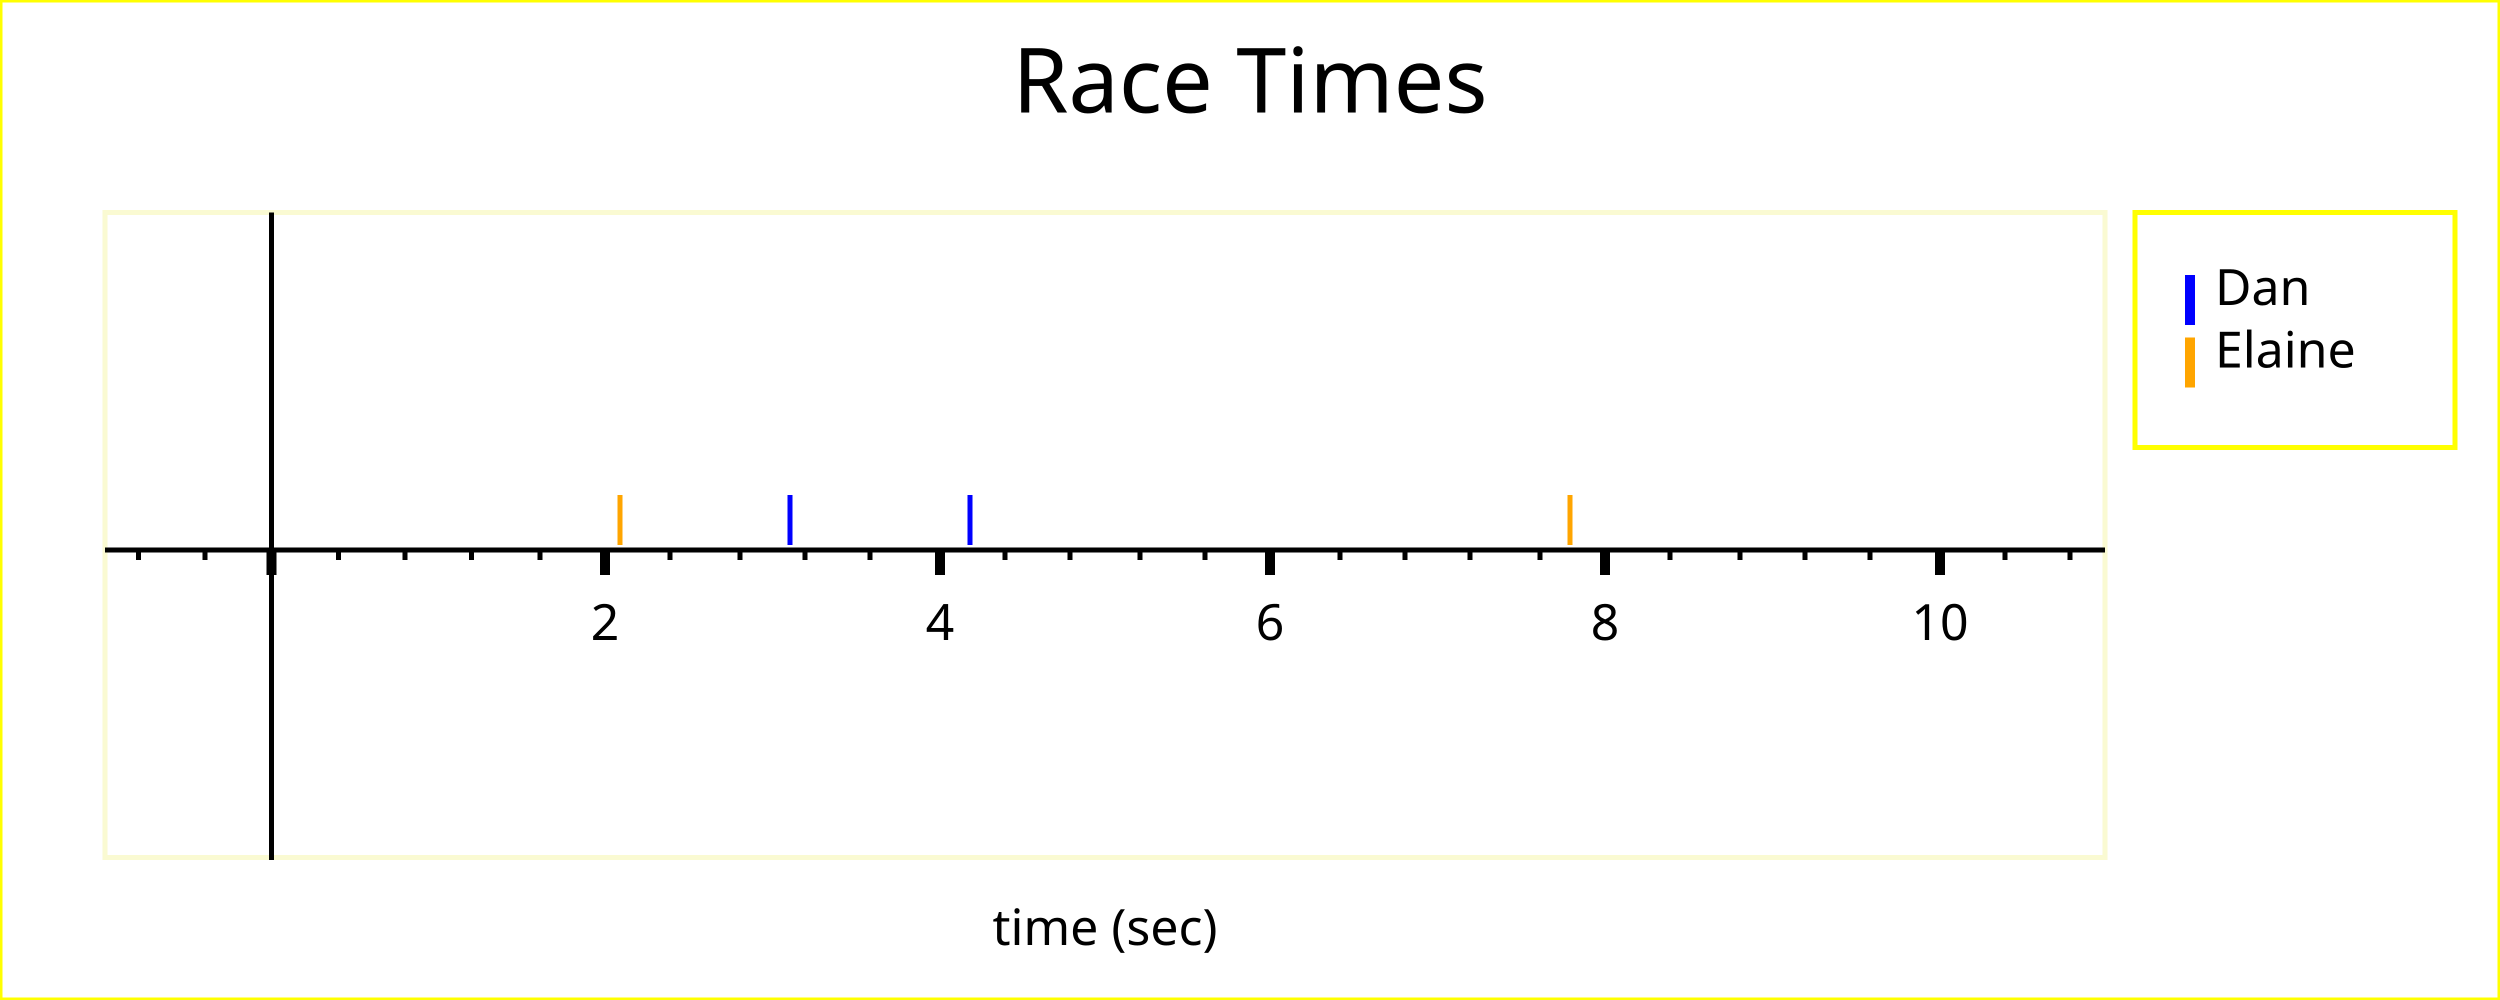
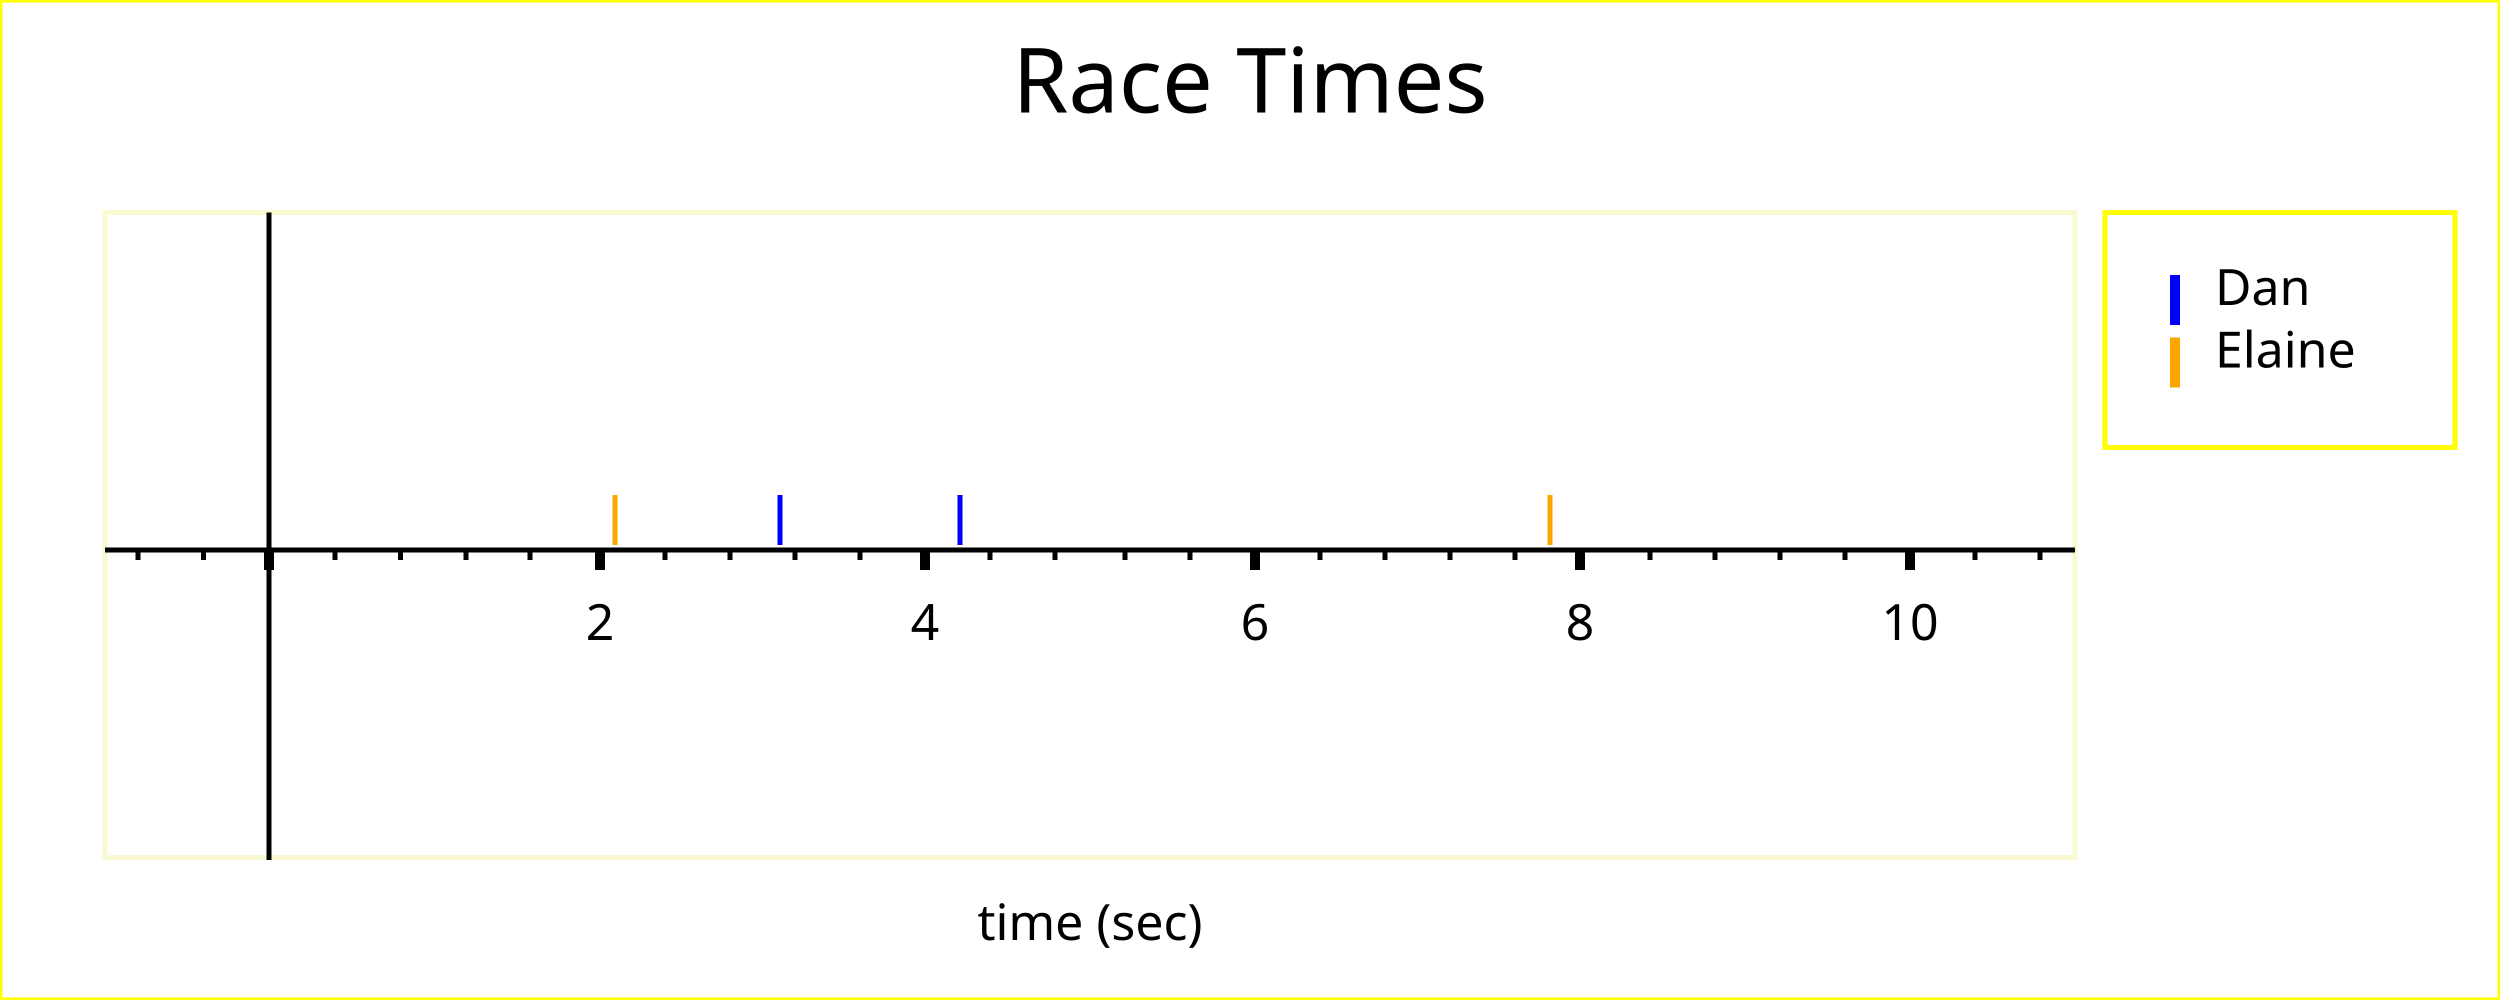
<svg xmlns="http://www.w3.org/2000/svg" width="500" height="200" version="1.1">
  <g id="imageBackground" stroke="rgb(255,255,0)" fill="rgb(255,255,255)" stroke-width="1">
    <rect x="0" y="0" width="500" height="200" />
  </g>
  <g id="plotBackground" stroke="rgb(250,250,210)" fill="rgb(255,255,255)" stroke-width="1">
-     <rect x="21" y="42.5" width="400" height="129" />
+     <rect x="21" y="42.5" width="394" height="129" />
  </g>
  <g id="xMinorGrid" stroke="rgb(200,220,255)" stroke-width="0.5" />
  <g id="xMajorGrid" stroke="rgb(200,220,255)" stroke-width="1" />
  <g id="xAxis" stroke="rgb(0,0,0)" stroke-width="1">
-     <line x1="54.3" y1="42.5" x2="54.3" y2="172" />
-     <line x1="21" y1="110" x2="421" y2="110" />
+     <line x1="53.8" y1="42.5" x2="53.8" y2="172" />
+     <line x1="21" y1="110" x2="415" y2="110" />
  </g>
  <g id="xMinorTicks" stroke="rgb(0,0,0)" stroke-width="1">
-     <path d="M67.7,110 L67.7,112 M81,110 L81,112 M94.3,110 L94.3,112 M108,110 L108,112 M134,110 L134,112 M148,110 L148,112 M161,110 L161,112 M174,110 L174,112 M201,110 L201,112 M214,110 L214,112 M228,110 L228,112 M241,110 L241,112 M268,110 L268,112 M281,110 L281,112 M294,110 L294,112 M308,110 L308,112 M334,110 L334,112 M348,110 L348,112 M361,110 L361,112 M374,110 L374,112 M401,110 L401,112 M414,110 L414,112 M41,110 L41,112 M27.7,110 L27.7,112 " fill="none" />
+     <path d="M67,110 L67,112 M80.1,110 L80.1,112 M93.2,110 L93.2,112 M106,110 L106,112 M133,110 L133,112 M146,110 L146,112 M159,110 L159,112 M172,110 L172,112 M198,110 L198,112 M211,110 L211,112 M225,110 L225,112 M238,110 L238,112 M264,110 L264,112 M277,110 L277,112 M290,110 L290,112 M303,110 L303,112 M330,110 L330,112 M343,110 L343,112 M356,110 L356,112 M369,110 L369,112 M395,110 L395,112 M408,110 L408,112 M40.7,110 L40.7,112 M27.6,110 L27.6,112 " fill="none" />
  </g>
  <g id="xMajorTicks" stroke="rgb(0,0,0)" stroke-width="2">
-     <path d="M54.3,110 L54.3,115 M121,110 L121,115 M188,110 L188,115 M254,110 L254,115 M321,110 L321,115 M388,110 L388,115 M54.3,110 L54.3,115 " fill="none" />
+     <path d="M53.8,110 L53.8,114 M120,110 L120,114 M185,110 L185,114 M251,110 L251,114 M316,110 L316,114 M382,110 L382,114 M53.8,110 L53.8,114 " fill="none" />
  </g>
  <g id="xTicksValues">
-     <text x="121" y="128" text-anchor="middle" font-size="10" font-family="Verdana">2</text>
-     <text x="188" y="128" text-anchor="middle" font-size="10" font-family="Verdana">4</text>
-     <text x="254" y="128" text-anchor="middle" font-size="10" font-family="Verdana">6</text>
-     <text x="321" y="128" text-anchor="middle" font-size="10" font-family="Verdana">8</text>
-     <text x="388" y="128" text-anchor="middle" font-size="10" font-family="Verdana">10</text>
+     <text x="120" y="128" text-anchor="middle" font-size="10" font-family="Verdana">2</text>
+     <text x="185" y="128" text-anchor="middle" font-size="10" font-family="Verdana">4</text>
+     <text x="251" y="128" text-anchor="middle" font-size="10" font-family="Verdana">6</text>
+     <text x="316" y="128" text-anchor="middle" font-size="10" font-family="Verdana">8</text>
+     <text x="382" y="128" text-anchor="middle" font-size="10" font-family="Verdana">10</text>
  </g>
  <g id="xLabel">
-     <text x="221" y="189" text-anchor="middle" font-size="10" font-family="Verdana">time (sec)</text>
+     <text x="218" y="188" text-anchor="middle" font-size="10" font-family="Verdana">time (sec)</text>
  </g>
  <g id="plotPoints">
    <g stroke="rgb(0,0,255)">
-       <line x1="158" y1="109" x2="158" y2="99" />
-       <line x1="194" y1="109" x2="194" y2="99" />
+       <line x1="156" y1="109" x2="156" y2="99" />
+       <line x1="192" y1="109" x2="192" y2="99" />
    </g>
    <g stroke="rgb(255,165,0)">
-       <line x1="124" y1="109" x2="124" y2="99" />
-       <line x1="314" y1="109" x2="314" y2="99" />
+       <line x1="123" y1="109" x2="123" y2="99" />
+       <line x1="310" y1="109" x2="310" y2="99" />
    </g>
  </g>
  <g id="legendBackground" stroke="rgb(255,255,0)" fill="rgb(255,255,255)" stroke-width="1">
-     <rect x="427" y="42.5" width="64" height="47" />
+     <rect x="421" y="42.5" width="70" height="47" />
  </g>
  <g id="legendPoints">
    <g stroke="rgb(0,0,255)" stroke-width="2">
-       <line x1="438" y1="65" x2="438" y2="55" />
+       <line x1="435" y1="65" x2="435" y2="55" />
    </g>
    <g stroke="rgb(255,165,0)" stroke-width="2">
-       <line x1="438" y1="77.5" x2="438" y2="67.5" />
+       <line x1="435" y1="77.5" x2="435" y2="67.5" />
    </g>
  </g>
  <g id="legendText">
    <text x="443" y="61" font-size="10" font-family="Verdana">Dan</text>
    <text x="443" y="73.5" font-size="10" font-family="Verdana">Elaine</text>
  </g>
  <g id="title">
    <text x="250" y="22.5" text-anchor="middle" font-size="18" font-family="Verdana">Race Times</text>
  </g>
</svg>
